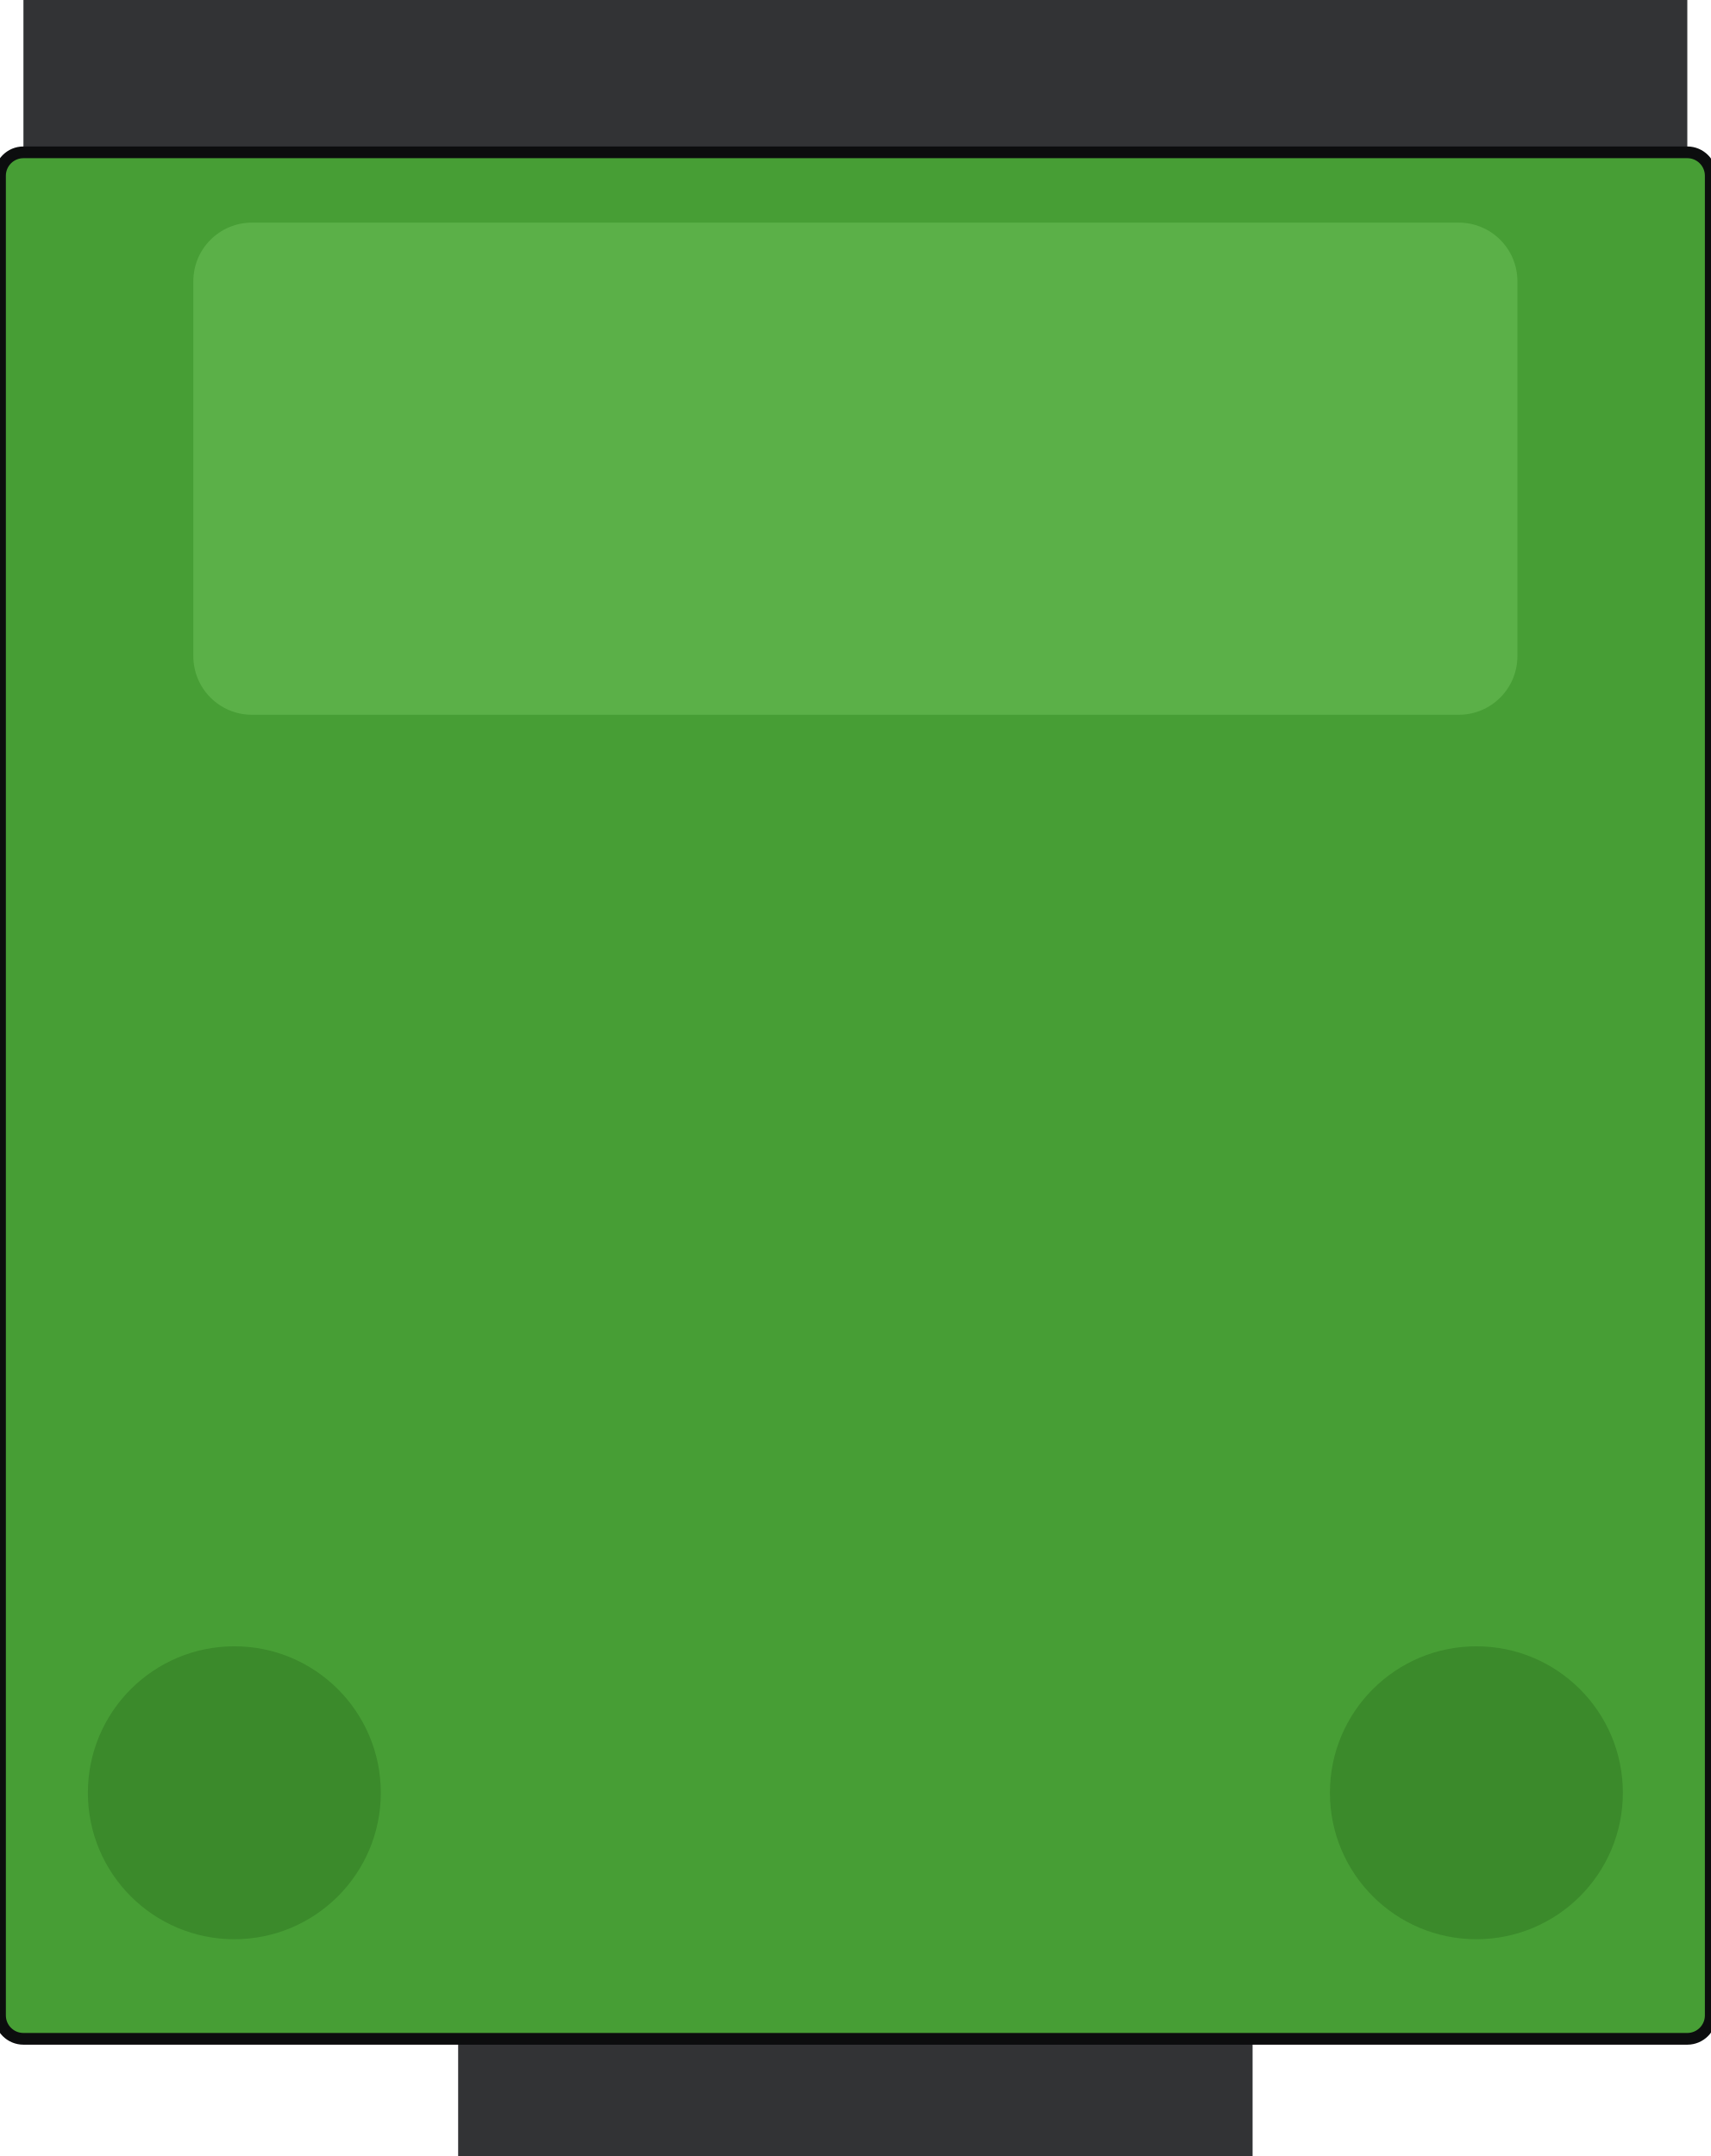
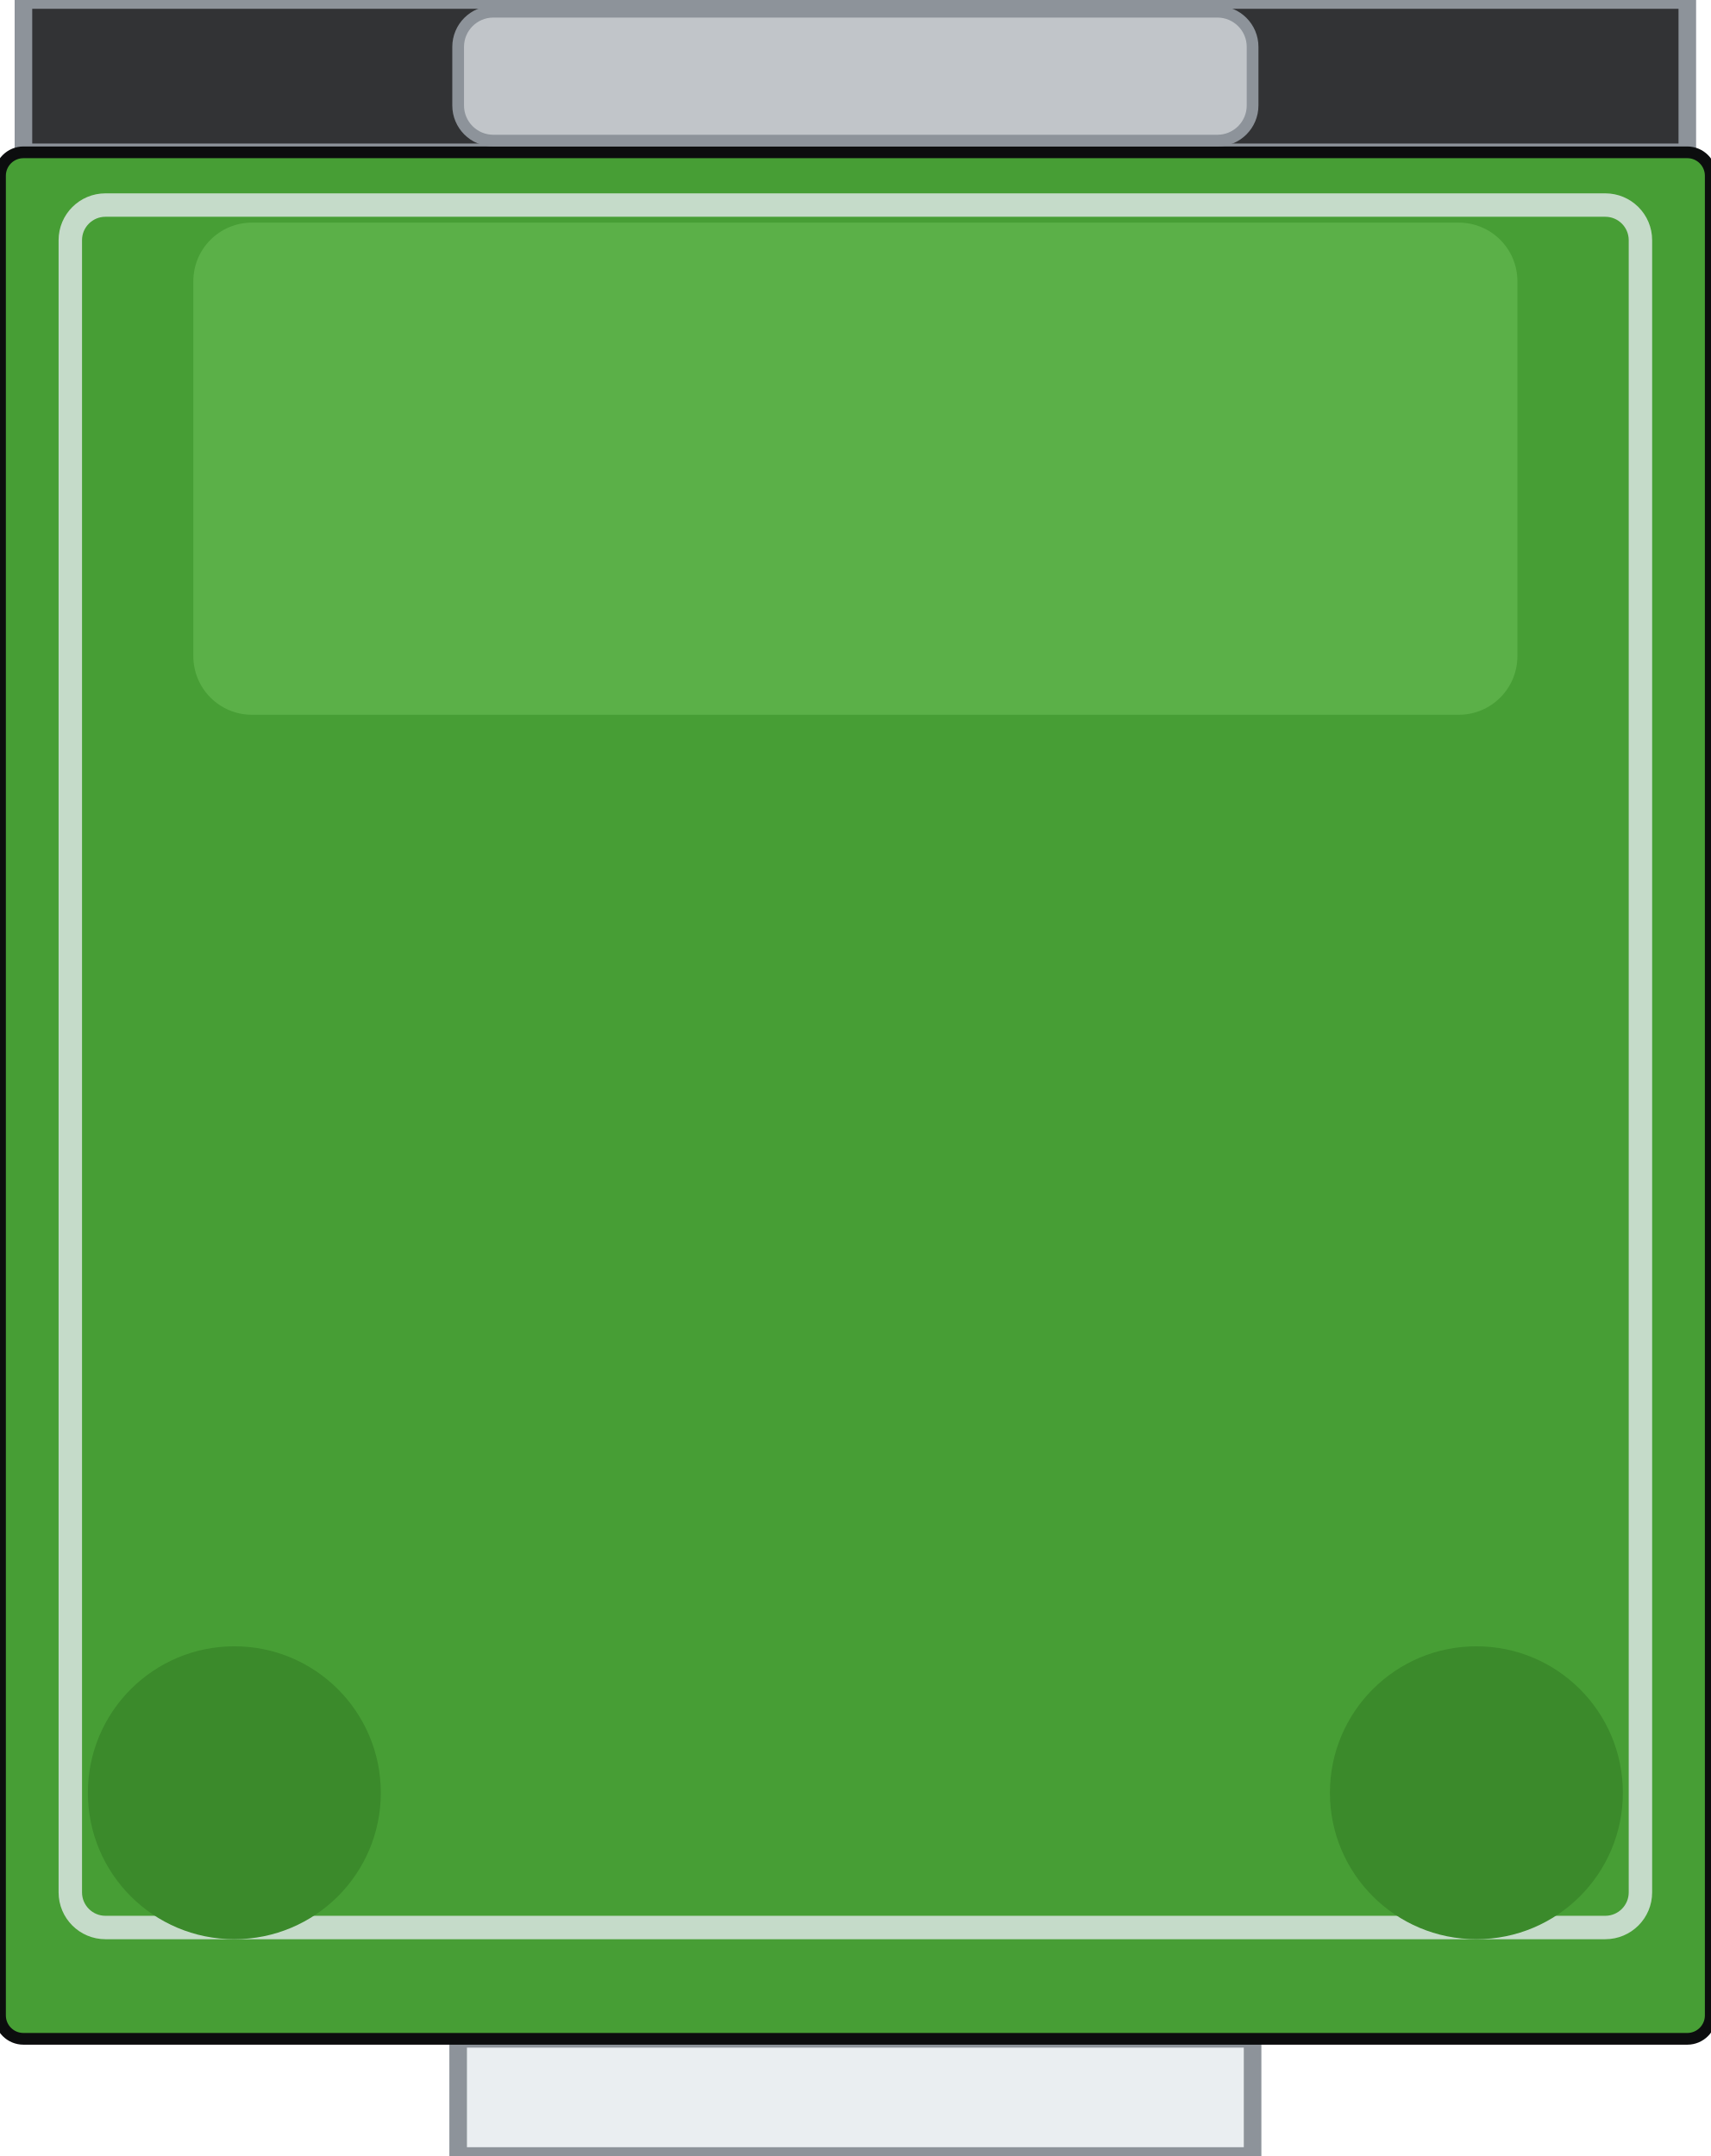
<svg xmlns="http://www.w3.org/2000/svg" width="14.6mm" height="18.4mm" viewBox="0 0 14.6 18.4">
-   <rect id="housing-top" x="0.2" y="0" width="14.2" height="1.3" fill="#323335" />
-   <rect id="housing-tab" x="3.91" y="17.4" width="6.78" height="1.0" fill="#323335" />
+   <rect id="housing-top" x="0.2" y="0" width="14.2" height="1.3" fill="#323335" stroke="#8d939a" stroke-width="0.15" />
+   <rect id="housing-tab" x="3.91" y="17.4" width="6.78" height="1.0" fill="#e4eaed" fill-opacity="0.8" stroke="#8d939a" stroke-width="0.15" />
  <rect id="frame" x="0" y="1.3" width="14.6" height="16.1" rx="0.2" fill="#479e35" stroke="#0c0d0e" stroke-width="0.1" />
+   <rect id="collar" x="0.6" y="1.75" width="13.4" height="14.7" rx="0.3" fill="none" stroke="#e4eaed" stroke-opacity="0.8" stroke-width="0.2" />
+   <rect id="latch" x="3.91" y="0.1" width="6.78" height="1.1" rx="0.3" fill="#e4eaed" fill-opacity="0.8" stroke="#8d939a" stroke-width="0.1" />
  <rect id="label" x="1.65" y="1.9" width="11.3" height="4.2" rx="0.5" fill="#5bb048" />
  <circle id="mark-left" cx="2.0" cy="15.3" r="1.25" fill="#3b8a2b" />
  <circle id="mark-right" cx="12.6" cy="15.3" r="1.25" fill="#3b8a2b" />
</svg>
